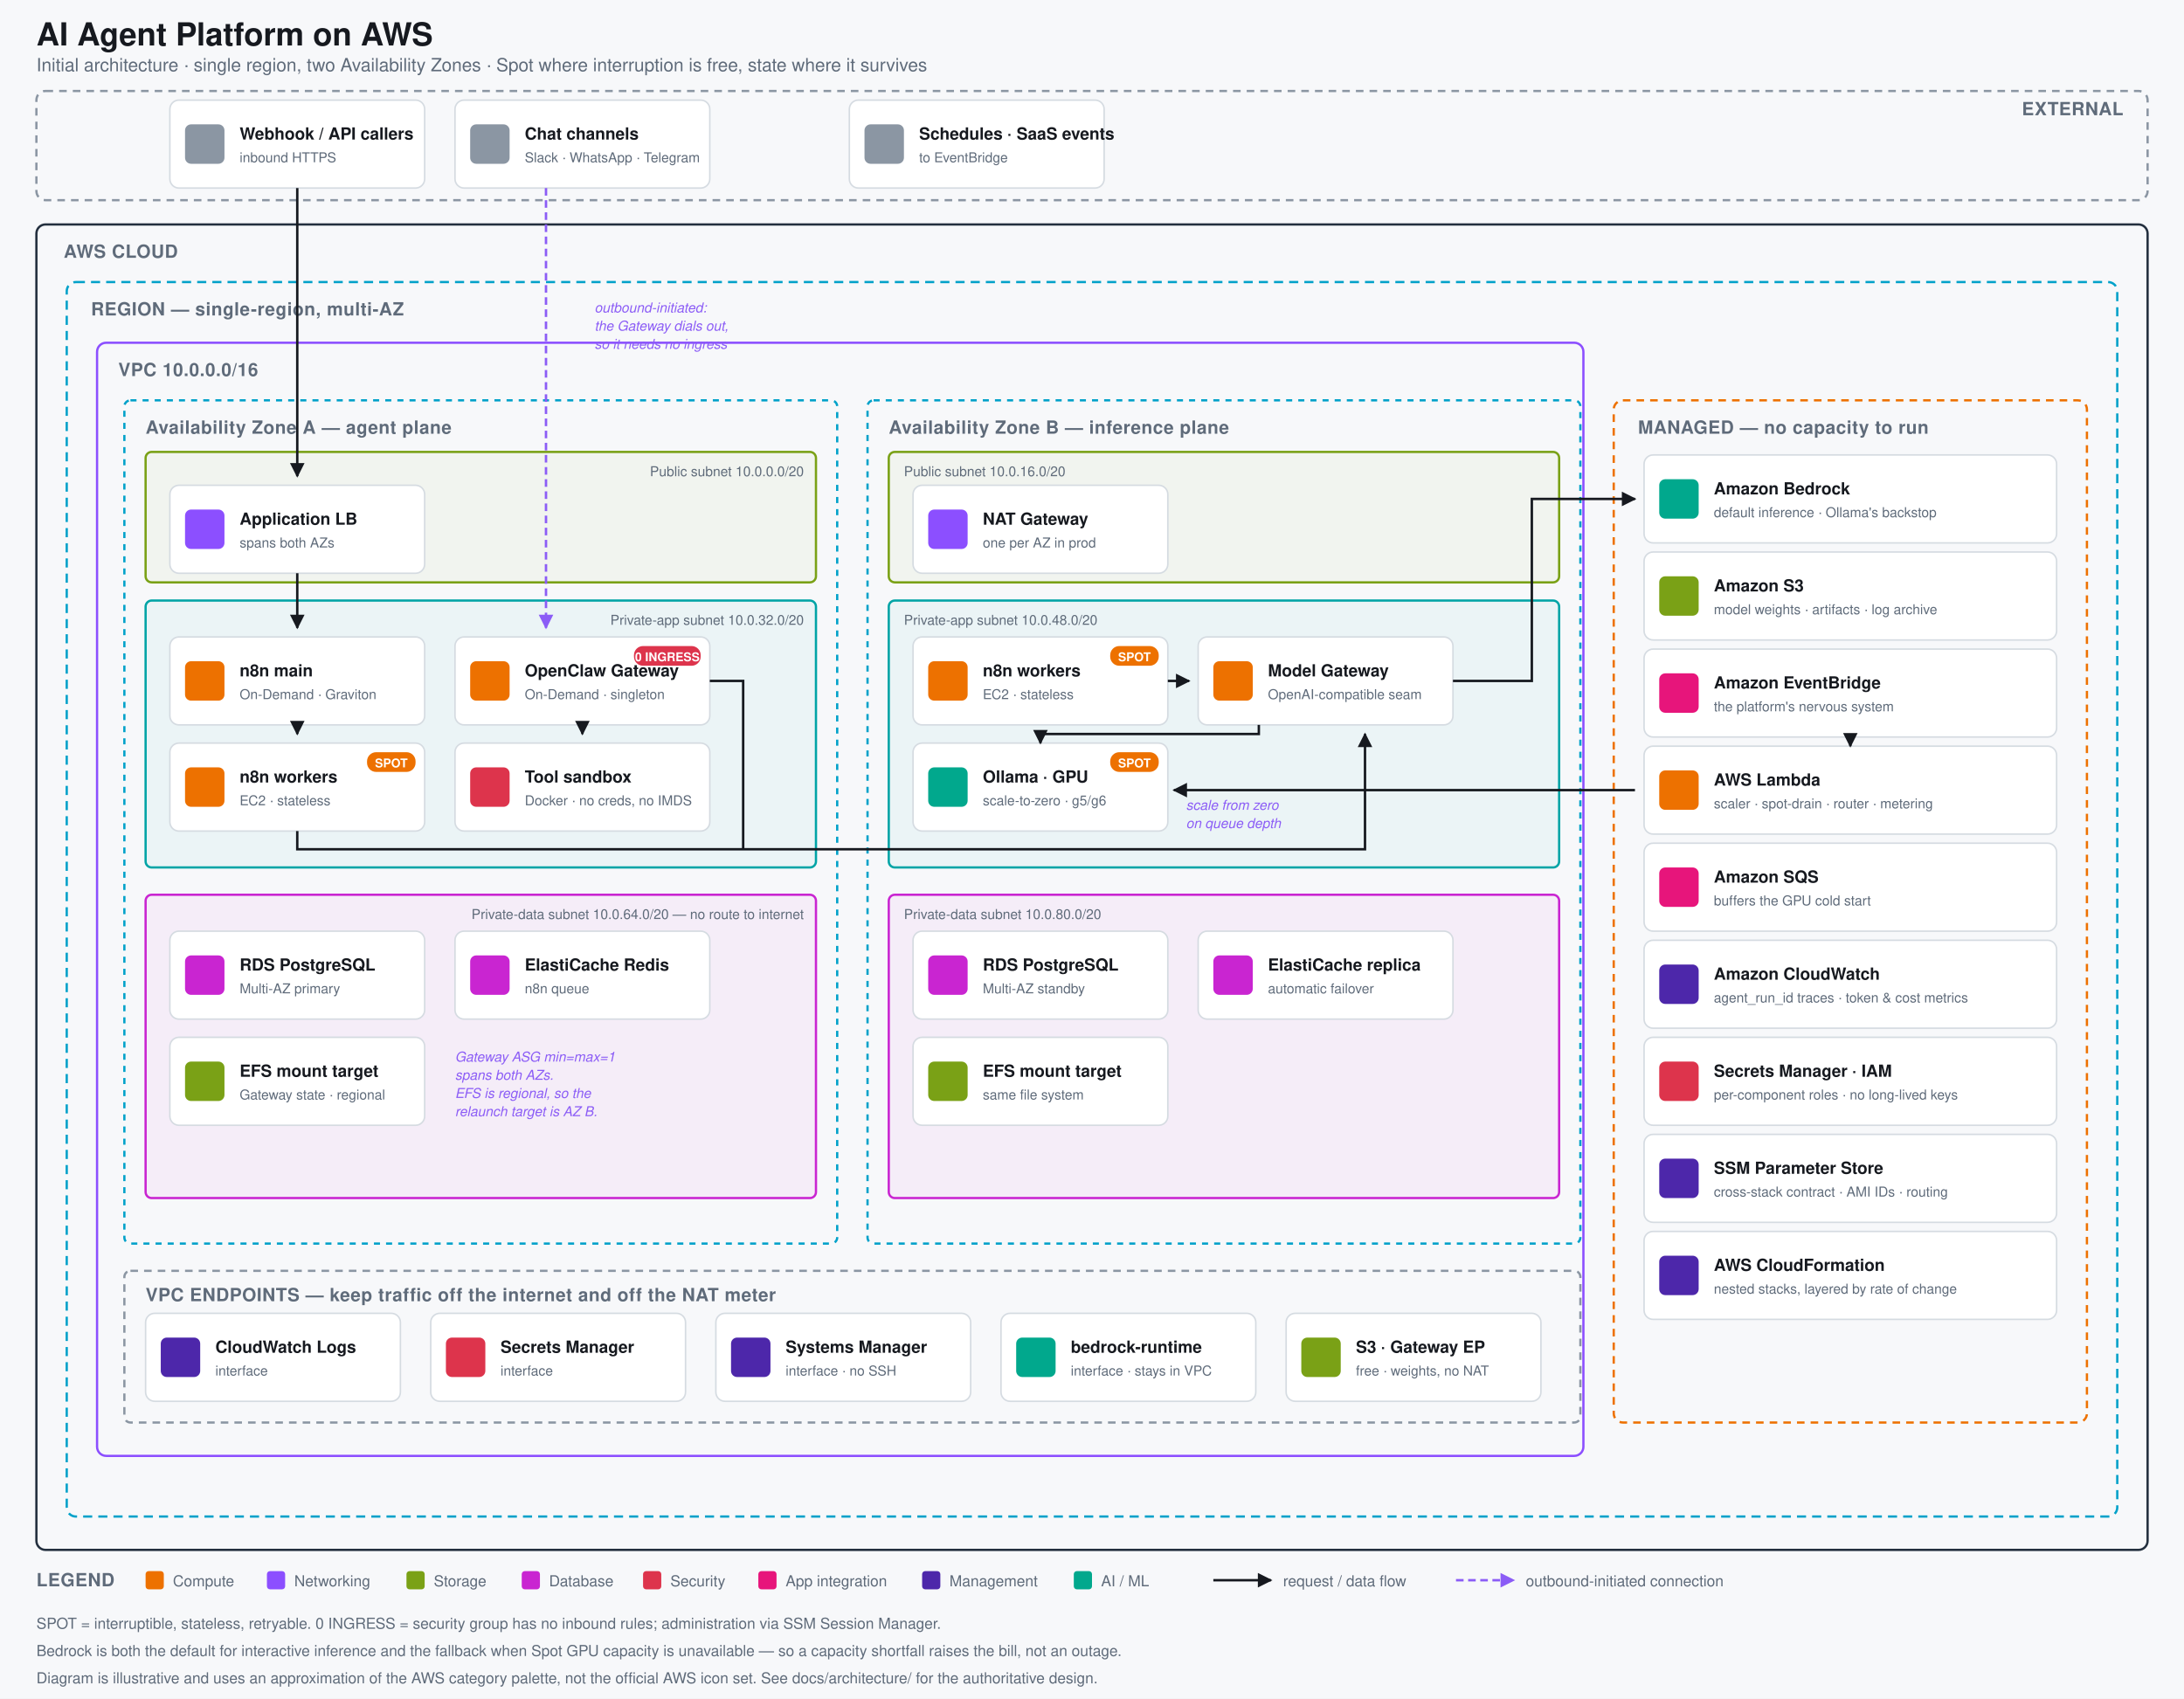
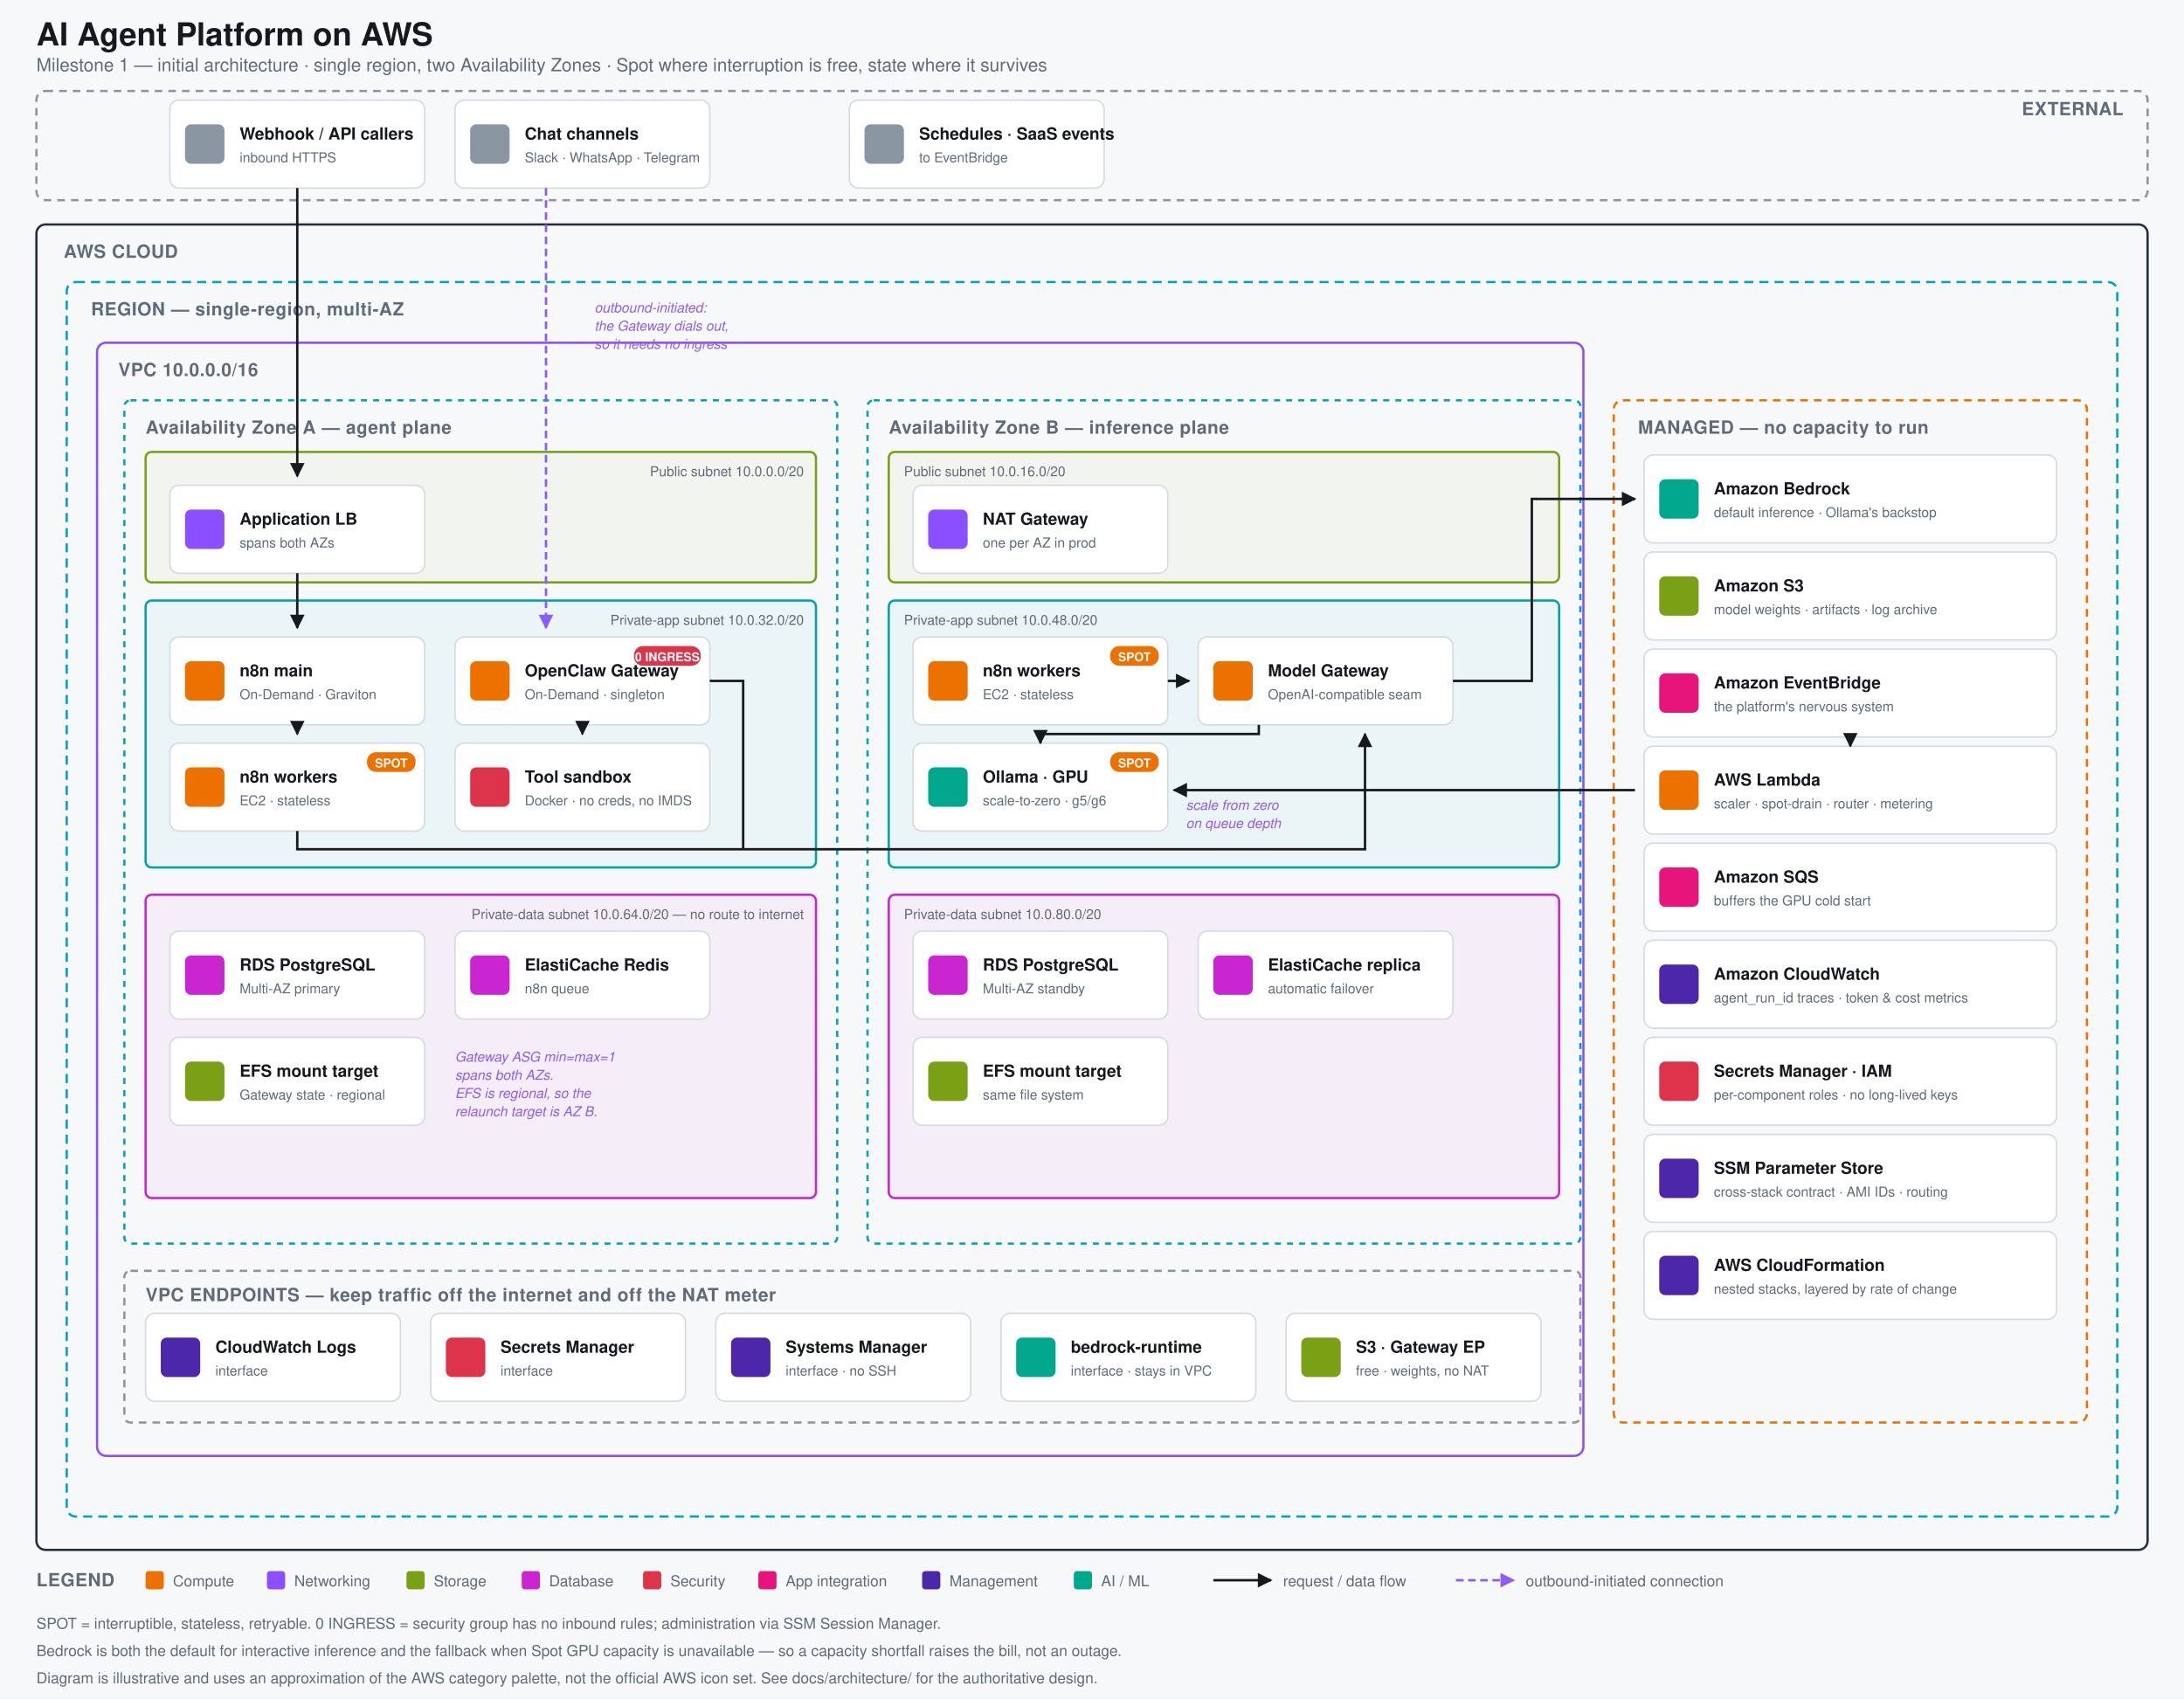
<svg xmlns="http://www.w3.org/2000/svg" viewBox="0 0 1440 1120" width="1440" height="1120" font-family="-apple-system, BlinkMacSystemFont, 'Segoe UI', Helvetica, Arial, sans-serif">
  <style>
    .canvas   { fill: #F7F8FA; }
    .t-title  { fill: #16191F; font-size: 21px; font-weight: 700; }
    .t-sub    { fill: #5F6B7A; font-size: 12px; }
    .t-zone   { fill: #5F6B7A; font-size: 12px; font-weight: 600; letter-spacing: .3px; }
    .t-name   { fill: #16191F; font-size: 11px; font-weight: 600; }
    .t-desc   { fill: #5F6B7A; font-size: 9px; }
    .t-note   { fill: #8B5CF6; font-size: 9px; font-style: italic; }
    .t-legend { fill: #5F6B7A; font-size: 10px; }
    .card     { fill: #FFFFFF; stroke: #D5DBE1; stroke-width: 1; }
    .box      { fill: none; stroke-width: 1.5; }
    .box-cloud{ stroke: #232F3E; }
    .box-reg  { stroke: #00A1C9; stroke-dasharray: 6 4; }
    .box-vpc  { stroke: #8C4FFF; }
    .box-az   { stroke: #00A1C9; stroke-dasharray: 4 4; }
    .box-pub  { stroke: #7AA116; fill: #7AA116; fill-opacity: .05; }
    .box-app  { stroke: #00A4A6; fill: #00A4A6; fill-opacity: .05; }
    .box-data { stroke: #C925D1; fill: #C925D1; fill-opacity: .05; }
    .box-ext  { stroke: #8B96A3; stroke-dasharray: 5 4; }
    .box-mgd  { stroke: #ED7100; stroke-dasharray: 5 4; }
    .flow     { stroke: #16191F; stroke-width: 1.6; fill: none; }
    .flow-d   { stroke: #8B5CF6; stroke-width: 1.6; fill: none; stroke-dasharray: 5 3; }
    .badge    { fill: #DD344C; }
    .badge-t  { fill: #FFFFFF; font-size: 8px; font-weight: 700; }
    .spot     { fill: #ED7100; }

    @media (prefers-color-scheme: dark) {
      .canvas  { fill: #0D1117; }
      .t-title { fill: #E6EDF3; }
      .t-name  { fill: #E6EDF3; }
      .t-sub, .t-zone, .t-desc, .t-legend { fill: #8B949E; }
      .card    { fill: #161B22; stroke: #30363D; }
      .box-cloud { stroke: #8B949E; }
      .flow    { stroke: #E6EDF3; }
    }
  </style>
  <defs>
    <marker id="ah" viewBox="0 0 10 10" refX="9" refY="5" markerWidth="6" markerHeight="6" orient="auto-start-reverse">
      <path d="M 0 0 L 10 5 L 0 10 z" fill="context-stroke" />
    </marker>
  </defs>
  <rect class="canvas" width="1440" height="1120" />
  <text class="t-title" x="24" y="30">AI Agent Platform on AWS</text>
-   <text class="t-sub" x="24" y="47">Initial architecture · single region, two Availability Zones · Spot where interruption is free, state where it survives</text>
+   <text class="t-sub" x="24" y="47">Milestone 1 — initial architecture · single region, two Availability Zones · Spot where interruption is free, state where it survives</text>
  <rect class="box box-ext" x="24" y="60" width="1392" height="72" rx="6" />
  <text class="t-zone" x="1400" y="76" text-anchor="end">EXTERNAL</text>
  <g transform="translate(112,66)">
    <rect class="card" width="168" height="58" rx="6" />
    <rect x="10" y="16" width="26" height="26" rx="4" fill="#8B96A3" />
    <text class="t-name" x="46" y="26">Webhook / API callers</text>
    <text class="t-desc" x="46" y="41">inbound HTTPS</text>
  </g>
  <g transform="translate(300,66)">
    <rect class="card" width="168" height="58" rx="6" />
    <rect x="10" y="16" width="26" height="26" rx="4" fill="#8B96A3" />
    <text class="t-name" x="46" y="26">Chat channels</text>
    <text class="t-desc" x="46" y="41">Slack · WhatsApp · Telegram</text>
  </g>
  <g transform="translate(560,66)">
    <rect class="card" width="168" height="58" rx="6" />
    <rect x="10" y="16" width="26" height="26" rx="4" fill="#8B96A3" />
    <text class="t-name" x="46" y="26">Schedules · SaaS events</text>
    <text class="t-desc" x="46" y="41">to EventBridge</text>
  </g>
  <rect class="box box-cloud" x="24" y="148" width="1392" height="874" rx="6" />
  <text class="t-zone" x="42" y="170">AWS CLOUD</text>
  <rect class="box box-reg" x="44" y="186" width="1352" height="814" rx="6" />
  <text class="t-zone" x="60" y="208">REGION — single-region, multi-AZ</text>
  <rect class="box box-vpc" x="64" y="226" width="980" height="734" rx="6" />
  <text class="t-zone" x="78" y="248">VPC  10.0.0.0/16</text>
  <rect class="box box-az" x="82" y="264" width="470" height="556" rx="4" />
  <text class="t-zone" x="96" y="286">Availability Zone A  —  agent plane</text>
  <rect class="box box-pub" x="96" y="298" width="442" height="86" rx="4" />
  <text class="t-desc" x="530" y="314" text-anchor="end">Public subnet  10.0.0.0/20</text>
  <g transform="translate(112,320)">
    <rect class="card" width="168" height="58" rx="6" />
    <rect x="10" y="16" width="26" height="26" rx="4" fill="#8C4FFF" />
    <text class="t-name" x="46" y="26">Application LB</text>
    <text class="t-desc" x="46" y="41">spans both AZs</text>
  </g>
  <rect class="box box-app" x="96" y="396" width="442" height="176" rx="4" />
  <text class="t-desc" x="530" y="412" text-anchor="end">Private-app subnet  10.0.32.0/20</text>
  <g transform="translate(112,420)">
    <rect class="card" width="168" height="58" rx="6" />
    <rect x="10" y="16" width="26" height="26" rx="4" fill="#ED7100" />
    <text class="t-name" x="46" y="26">n8n main</text>
    <text class="t-desc" x="46" y="41">On-Demand · Graviton</text>
  </g>
  <g transform="translate(300,420)">
    <rect class="card" width="168" height="58" rx="6" />
    <rect x="10" y="16" width="26" height="26" rx="4" fill="#ED7100" />
    <text class="t-name" x="46" y="26">OpenClaw Gateway</text>
    <text class="t-desc" x="46" y="41">On-Demand · singleton</text>
    <rect class="badge" x="118" y="6" width="44" height="13" rx="6" />
    <text class="badge-t" x="140" y="16" text-anchor="middle">0 INGRESS</text>
  </g>
  <g transform="translate(112,490)">
    <rect class="card" width="168" height="58" rx="6" />
    <rect x="10" y="16" width="26" height="26" rx="4" fill="#ED7100" />
    <text class="t-name" x="46" y="26">n8n workers</text>
    <text class="t-desc" x="46" y="41">EC2 · stateless</text>
    <rect class="spot" x="130" y="6" width="32" height="13" rx="6" />
    <text class="badge-t" x="146" y="16" text-anchor="middle">SPOT</text>
  </g>
  <g transform="translate(300,490)">
    <rect class="card" width="168" height="58" rx="6" />
    <rect x="10" y="16" width="26" height="26" rx="4" fill="#DD344C" />
    <text class="t-name" x="46" y="26">Tool sandbox</text>
    <text class="t-desc" x="46" y="41">Docker · no creds, no IMDS</text>
  </g>
  <rect class="box box-data" x="96" y="590" width="442" height="200" rx="4" />
  <text class="t-desc" x="530" y="606" text-anchor="end">Private-data subnet  10.0.64.0/20  —  no route to internet</text>
  <g transform="translate(112,614)">
    <rect class="card" width="168" height="58" rx="6" />
    <rect x="10" y="16" width="26" height="26" rx="4" fill="#C925D1" />
    <text class="t-name" x="46" y="26">RDS PostgreSQL</text>
    <text class="t-desc" x="46" y="41">Multi-AZ primary</text>
  </g>
  <g transform="translate(300,614)">
    <rect class="card" width="168" height="58" rx="6" />
    <rect x="10" y="16" width="26" height="26" rx="4" fill="#C925D1" />
    <text class="t-name" x="46" y="26">ElastiCache Redis</text>
    <text class="t-desc" x="46" y="41">n8n queue</text>
  </g>
  <g transform="translate(112,684)">
    <rect class="card" width="168" height="58" rx="6" />
    <rect x="10" y="16" width="26" height="26" rx="4" fill="#7AA116" />
    <text class="t-name" x="46" y="26">EFS mount target</text>
    <text class="t-desc" x="46" y="41">Gateway state · regional</text>
  </g>
  <text class="t-note" x="300" y="700">Gateway ASG min=max=1</text>
  <text class="t-note" x="300" y="712">spans both AZs.</text>
  <text class="t-note" x="300" y="724">EFS is regional, so the</text>
  <text class="t-note" x="300" y="736">relaunch target is AZ B.</text>
  <rect class="box box-az" x="572" y="264" width="470" height="556" rx="4" />
  <text class="t-zone" x="586" y="286">Availability Zone B  —  inference plane</text>
  <rect class="box box-pub" x="586" y="298" width="442" height="86" rx="4" />
  <text class="t-desc" x="596" y="314">Public subnet  10.0.16.0/20</text>
  <g transform="translate(602,320)">
    <rect class="card" width="168" height="58" rx="6" />
    <rect x="10" y="16" width="26" height="26" rx="4" fill="#8C4FFF" />
    <text class="t-name" x="46" y="26">NAT Gateway</text>
    <text class="t-desc" x="46" y="41">one per AZ in prod</text>
  </g>
  <rect class="box box-app" x="586" y="396" width="442" height="176" rx="4" />
  <text class="t-desc" x="596" y="412">Private-app subnet  10.0.48.0/20</text>
  <g transform="translate(602,420)">
    <rect class="card" width="168" height="58" rx="6" />
    <rect x="10" y="16" width="26" height="26" rx="4" fill="#ED7100" />
    <text class="t-name" x="46" y="26">n8n workers</text>
    <text class="t-desc" x="46" y="41">EC2 · stateless</text>
    <rect class="spot" x="130" y="6" width="32" height="13" rx="6" />
    <text class="badge-t" x="146" y="16" text-anchor="middle">SPOT</text>
  </g>
  <g transform="translate(790,420)">
    <rect class="card" width="168" height="58" rx="6" />
    <rect x="10" y="16" width="26" height="26" rx="4" fill="#ED7100" />
    <text class="t-name" x="46" y="26">Model Gateway</text>
    <text class="t-desc" x="46" y="41">OpenAI-compatible seam</text>
  </g>
  <g transform="translate(602,490)">
    <rect class="card" width="168" height="58" rx="6" />
    <rect x="10" y="16" width="26" height="26" rx="4" fill="#01A88D" />
    <text class="t-name" x="46" y="26">Ollama · GPU</text>
    <text class="t-desc" x="46" y="41">scale-to-zero · g5/g6</text>
    <rect class="spot" x="130" y="6" width="32" height="13" rx="6" />
    <text class="badge-t" x="146" y="16" text-anchor="middle">SPOT</text>
  </g>
  <rect class="box box-data" x="586" y="590" width="442" height="200" rx="4" />
  <text class="t-desc" x="596" y="606">Private-data subnet  10.0.80.0/20</text>
  <g transform="translate(602,614)">
    <rect class="card" width="168" height="58" rx="6" />
    <rect x="10" y="16" width="26" height="26" rx="4" fill="#C925D1" />
    <text class="t-name" x="46" y="26">RDS PostgreSQL</text>
    <text class="t-desc" x="46" y="41">Multi-AZ standby</text>
  </g>
  <g transform="translate(790,614)">
    <rect class="card" width="168" height="58" rx="6" />
    <rect x="10" y="16" width="26" height="26" rx="4" fill="#C925D1" />
    <text class="t-name" x="46" y="26">ElastiCache replica</text>
    <text class="t-desc" x="46" y="41">automatic failover</text>
  </g>
  <g transform="translate(602,684)">
    <rect class="card" width="168" height="58" rx="6" />
    <rect x="10" y="16" width="26" height="26" rx="4" fill="#7AA116" />
    <text class="t-name" x="46" y="26">EFS mount target</text>
    <text class="t-desc" x="46" y="41">same file system</text>
  </g>
  <rect class="box box-ext" x="82" y="838" width="960" height="100" rx="4" />
  <text class="t-zone" x="96" y="858">VPC ENDPOINTS — keep traffic off the internet and off the NAT meter</text>
  <g transform="translate(96,866)">
    <rect class="card" width="168" height="58" rx="6" />
    <rect x="10" y="16" width="26" height="26" rx="4" fill="#4D27AA" />
    <text class="t-name" x="46" y="26">CloudWatch Logs</text>
    <text class="t-desc" x="46" y="41">interface</text>
  </g>
  <g transform="translate(284,866)">
    <rect class="card" width="168" height="58" rx="6" />
    <rect x="10" y="16" width="26" height="26" rx="4" fill="#DD344C" />
    <text class="t-name" x="46" y="26">Secrets Manager</text>
    <text class="t-desc" x="46" y="41">interface</text>
  </g>
  <g transform="translate(472,866)">
    <rect class="card" width="168" height="58" rx="6" />
    <rect x="10" y="16" width="26" height="26" rx="4" fill="#4D27AA" />
    <text class="t-name" x="46" y="26">Systems Manager</text>
    <text class="t-desc" x="46" y="41">interface · no SSH</text>
  </g>
  <g transform="translate(660,866)">
    <rect class="card" width="168" height="58" rx="6" />
    <rect x="10" y="16" width="26" height="26" rx="4" fill="#01A88D" />
    <text class="t-name" x="46" y="26">bedrock-runtime</text>
    <text class="t-desc" x="46" y="41">interface · stays in VPC</text>
  </g>
  <g transform="translate(848,866)">
    <rect class="card" width="168" height="58" rx="6" />
    <rect x="10" y="16" width="26" height="26" rx="4" fill="#7AA116" />
    <text class="t-name" x="46" y="26">S3 · Gateway EP</text>
    <text class="t-desc" x="46" y="41">free · weights, no NAT</text>
  </g>
  <rect class="box box-mgd" x="1064" y="264" width="312" height="674" rx="6" />
  <text class="t-zone" x="1080" y="286">MANAGED — no capacity to run</text>
  <g transform="translate(1084,300)">
    <rect class="card" width="272" height="58" rx="6" />
    <rect x="10" y="16" width="26" height="26" rx="4" fill="#01A88D" />
    <text class="t-name" x="46" y="26">Amazon Bedrock</text>
    <text class="t-desc" x="46" y="41">default inference · Ollama's backstop</text>
  </g>
  <g transform="translate(1084,364)">
    <rect class="card" width="272" height="58" rx="6" />
    <rect x="10" y="16" width="26" height="26" rx="4" fill="#7AA116" />
    <text class="t-name" x="46" y="26">Amazon S3</text>
    <text class="t-desc" x="46" y="41">model weights · artifacts · log archive</text>
  </g>
  <g transform="translate(1084,428)">
    <rect class="card" width="272" height="58" rx="6" />
    <rect x="10" y="16" width="26" height="26" rx="4" fill="#E7157B" />
    <text class="t-name" x="46" y="26">Amazon EventBridge</text>
    <text class="t-desc" x="46" y="41">the platform's nervous system</text>
  </g>
  <g transform="translate(1084,492)">
    <rect class="card" width="272" height="58" rx="6" />
    <rect x="10" y="16" width="26" height="26" rx="4" fill="#ED7100" />
    <text class="t-name" x="46" y="26">AWS Lambda</text>
    <text class="t-desc" x="46" y="41">scaler · spot-drain · router · metering</text>
  </g>
  <g transform="translate(1084,556)">
    <rect class="card" width="272" height="58" rx="6" />
    <rect x="10" y="16" width="26" height="26" rx="4" fill="#E7157B" />
    <text class="t-name" x="46" y="26">Amazon SQS</text>
    <text class="t-desc" x="46" y="41">buffers the GPU cold start</text>
  </g>
  <g transform="translate(1084,620)">
    <rect class="card" width="272" height="58" rx="6" />
    <rect x="10" y="16" width="26" height="26" rx="4" fill="#4D27AA" />
    <text class="t-name" x="46" y="26">Amazon CloudWatch</text>
    <text class="t-desc" x="46" y="41">agent_run_id traces · token &amp; cost metrics</text>
  </g>
  <g transform="translate(1084,684)">
    <rect class="card" width="272" height="58" rx="6" />
    <rect x="10" y="16" width="26" height="26" rx="4" fill="#DD344C" />
    <text class="t-name" x="46" y="26">Secrets Manager · IAM</text>
    <text class="t-desc" x="46" y="41">per-component roles · no long-lived keys</text>
  </g>
  <g transform="translate(1084,748)">
    <rect class="card" width="272" height="58" rx="6" />
    <rect x="10" y="16" width="26" height="26" rx="4" fill="#4D27AA" />
    <text class="t-name" x="46" y="26">SSM Parameter Store</text>
    <text class="t-desc" x="46" y="41">cross-stack contract · AMI IDs · routing</text>
  </g>
  <g transform="translate(1084,812)">
    <rect class="card" width="272" height="58" rx="6" />
    <rect x="10" y="16" width="26" height="26" rx="4" fill="#4D27AA" />
    <text class="t-name" x="46" y="26">AWS CloudFormation</text>
    <text class="t-desc" x="46" y="41">nested stacks, layered by rate of change</text>
  </g>
  <path class="flow" d="M 196 124 L 196 314" marker-end="url(#ah)" />
  <path class="flow-d" d="M 360 124 L 360 414" marker-end="url(#ah)" />
  <text class="t-note" x="392" y="206">outbound-initiated:</text>
  <text class="t-note" x="392" y="218">the Gateway dials out,</text>
  <text class="t-note" x="392" y="230">so it needs no ingress</text>
  <path class="flow" d="M 196 378 L 196 414" marker-end="url(#ah)" />
  <path class="flow" d="M 196 478 L 196 484" marker-end="url(#ah)" />
  <path class="flow" d="M 384 478 L 384 484" marker-end="url(#ah)" />
  <path class="flow" d="M 196 548 L 196 560 L 900 560 L 900 484" marker-end="url(#ah)" />
  <path class="flow" d="M 468 449 L 490 449 L 490 560" />
  <path class="flow" d="M 770 449 L 784 449" marker-end="url(#ah)" />
  <path class="flow" d="M 958 449 L 1010 449 L 1010 329 L 1078 329" marker-end="url(#ah)" />
  <path class="flow" d="M 830 478 L 830 484 L 686 484 L 686 490" marker-end="url(#ah)" />
  <path class="flow" d="M 1220 486 L 1220 492" marker-end="url(#ah)" />
  <path class="flow" d="M 1078 521 L 774 521" marker-end="url(#ah)" />
  <text class="t-note" x="782" y="534">scale from zero</text>
  <text class="t-note" x="782" y="546">on queue depth</text>
  <text class="t-zone" x="24" y="1046">LEGEND</text>
  <rect x="96" y="1036" width="12" height="12" rx="2" fill="#ED7100" />
  <text class="t-legend" x="114" y="1046">Compute</text>
  <rect x="176" y="1036" width="12" height="12" rx="2" fill="#8C4FFF" />
  <text class="t-legend" x="194" y="1046">Networking</text>
  <rect x="268" y="1036" width="12" height="12" rx="2" fill="#7AA116" />
  <text class="t-legend" x="286" y="1046">Storage</text>
  <rect x="344" y="1036" width="12" height="12" rx="2" fill="#C925D1" />
  <text class="t-legend" x="362" y="1046">Database</text>
  <rect x="424" y="1036" width="12" height="12" rx="2" fill="#DD344C" />
  <text class="t-legend" x="442" y="1046">Security</text>
  <rect x="500" y="1036" width="12" height="12" rx="2" fill="#E7157B" />
  <text class="t-legend" x="518" y="1046">App integration</text>
  <rect x="608" y="1036" width="12" height="12" rx="2" fill="#4D27AA" />
  <text class="t-legend" x="626" y="1046">Management</text>
  <rect x="708" y="1036" width="12" height="12" rx="2" fill="#01A88D" />
  <text class="t-legend" x="726" y="1046">AI / ML</text>
  <path class="flow" d="M 800 1042 L 838 1042" marker-end="url(#ah)" />
  <text class="t-legend" x="846" y="1046">request / data flow</text>
  <path class="flow-d" d="M 960 1042 L 998 1042" marker-end="url(#ah)" />
  <text class="t-legend" x="1006" y="1046">outbound-initiated connection</text>
  <text class="t-legend" x="24" y="1074">SPOT = interruptible, stateless, retryable.  0 INGRESS = security group has no inbound rules; administration via SSM Session Manager.</text>
  <text class="t-legend" x="24" y="1092">Bedrock is both the default for interactive inference and the fallback when Spot GPU capacity is unavailable — so a capacity shortfall raises the bill, not an outage.</text>
  <text class="t-legend" x="24" y="1110">Diagram is illustrative and uses an approximation of the AWS category palette, not the official AWS icon set. See docs/architecture/ for the authoritative design.</text>
</svg>
